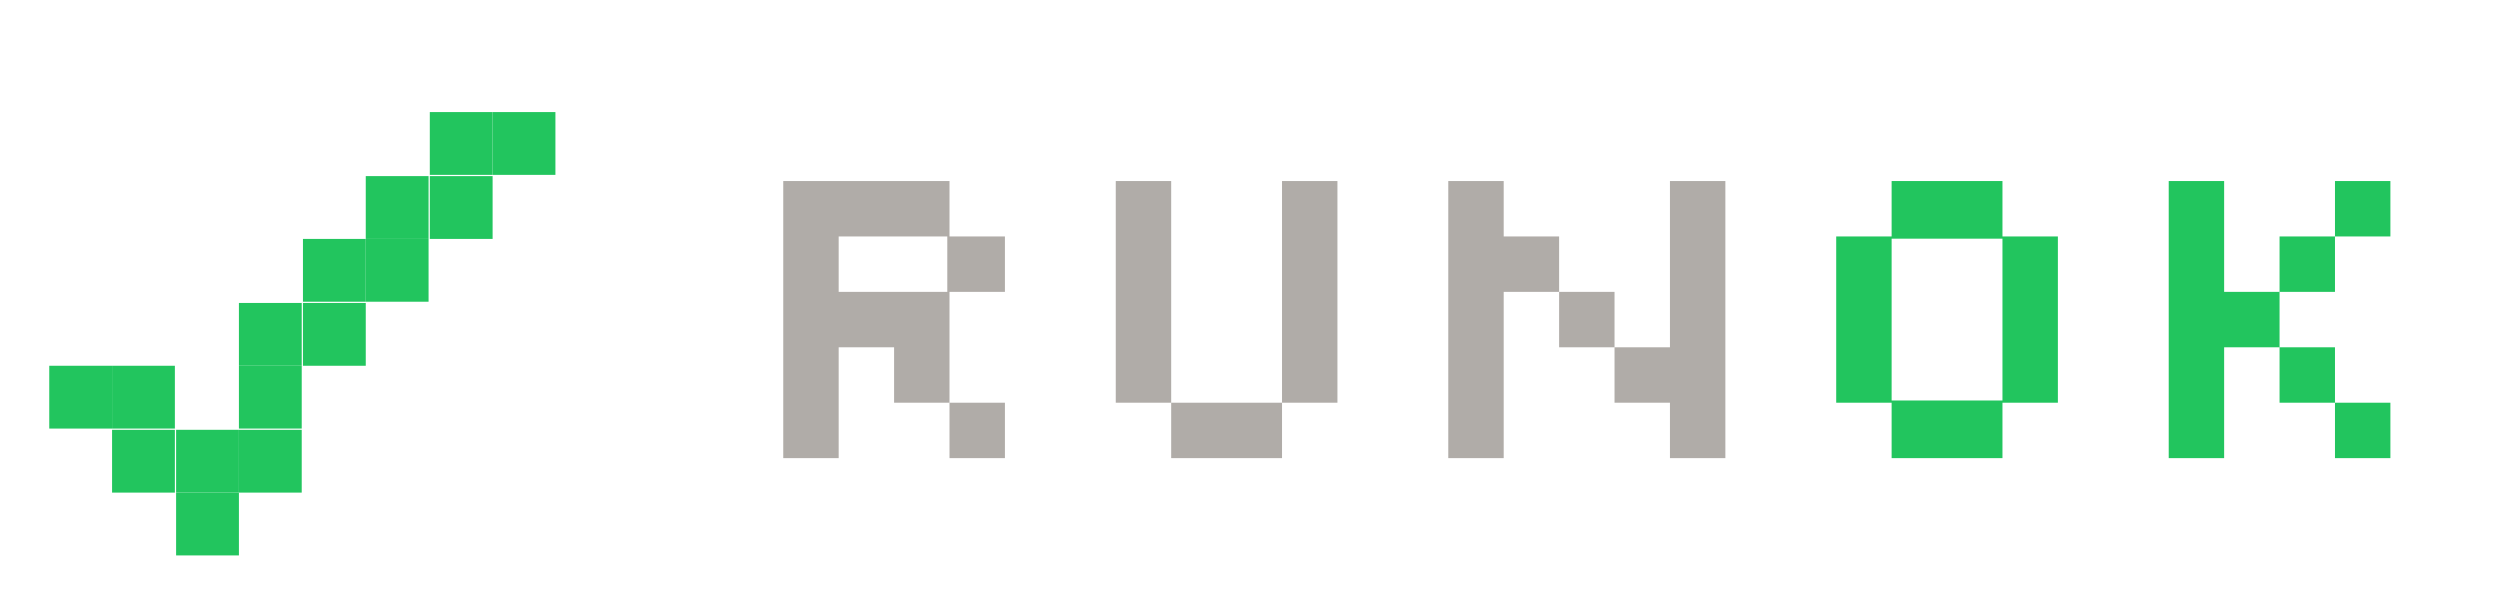
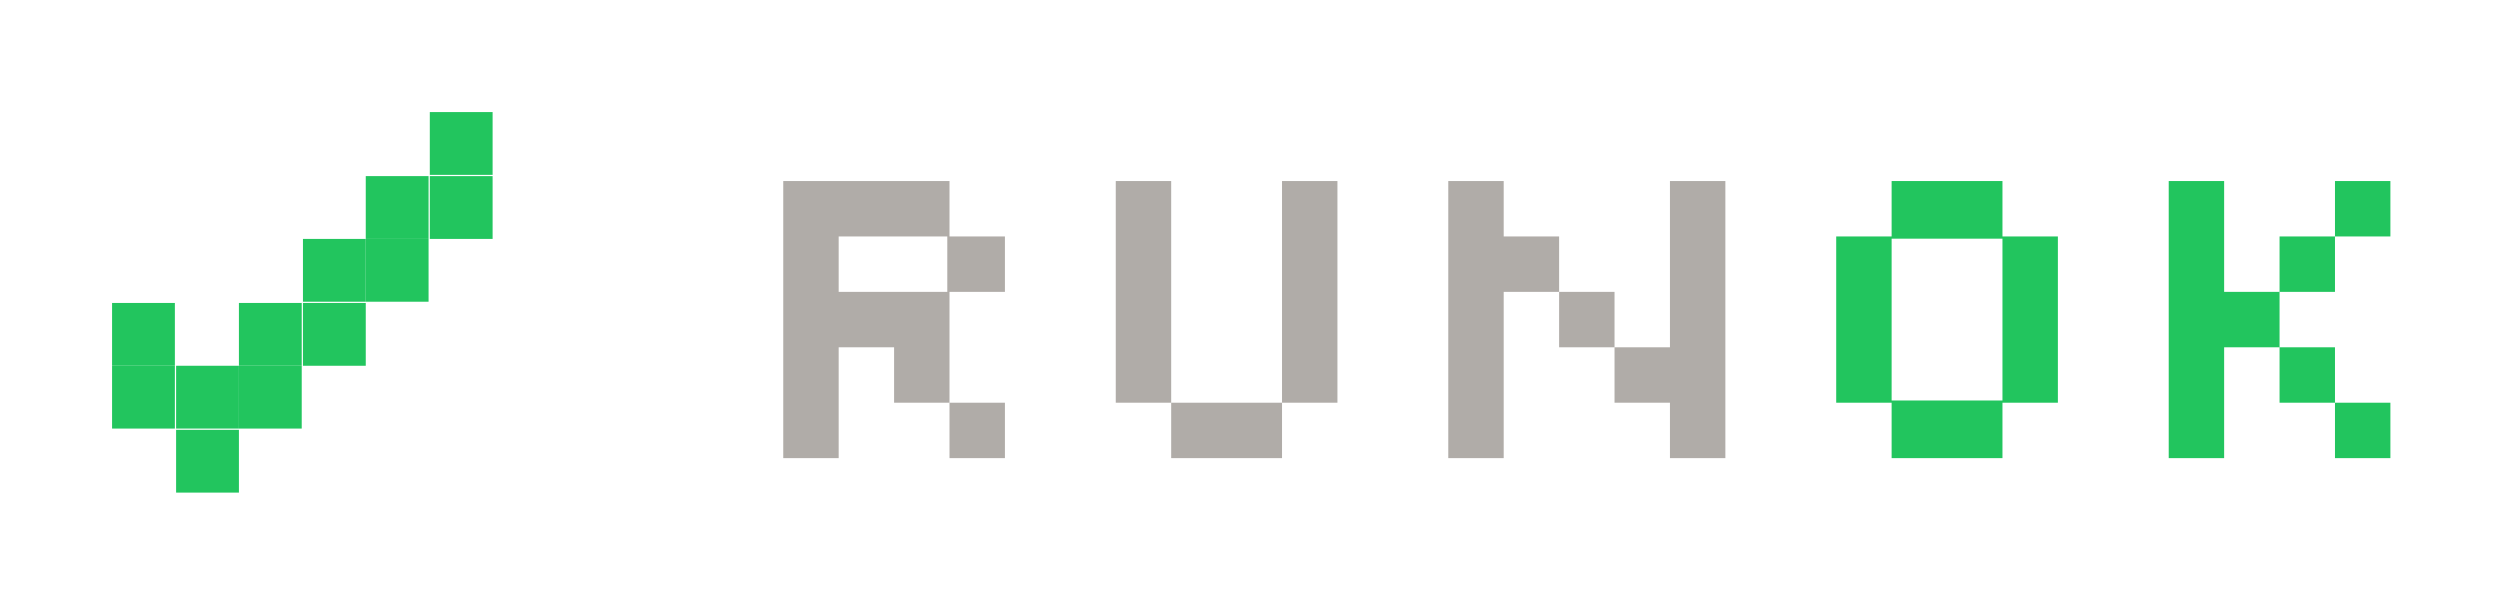
<svg xmlns="http://www.w3.org/2000/svg" viewBox="0 0 203 49" fill="none">
  <rect x="34.9" y="9.1" width="5.1" height="5.1" fill="#22c55e" />
-   <rect x="40.0" y="9.1" width="5.1" height="5.1" fill="#22c55e" />
  <rect x="29.7" y="14.3" width="5.1" height="5.1" fill="#22c55e" />
  <rect x="34.9" y="14.3" width="5.1" height="5.1" fill="#22c55e" />
  <rect x="24.6" y="19.4" width="5.1" height="5.1" fill="#22c55e" />
  <rect x="29.7" y="19.4" width="5.1" height="5.1" fill="#22c55e" />
+   <rect x="9.1" y="24.6" width="5.1" height="5.1" fill="#22c55e" />
  <rect x="19.4" y="24.6" width="5.1" height="5.1" fill="#22c55e" />
  <rect x="24.6" y="24.6" width="5.1" height="5.1" fill="#22c55e" />
-   <rect x="4.0" y="29.7" width="5.1" height="5.1" fill="#22c55e" />
  <rect x="9.1" y="29.7" width="5.1" height="5.1" fill="#22c55e" />
+   <rect x="14.3" y="29.7" width="5.1" height="5.1" fill="#22c55e" />
  <rect x="19.4" y="29.7" width="5.1" height="5.1" fill="#22c55e" />
-   <rect x="9.1" y="34.9" width="5.1" height="5.1" fill="#22c55e" />
  <rect x="14.3" y="34.9" width="5.1" height="5.1" fill="#22c55e" />
-   <rect x="19.4" y="34.9" width="5.1" height="5.1" fill="#22c55e" />
-   <rect x="14.3" y="40.0" width="5.1" height="5.1" fill="#22c55e" />
  <path d="M125 0V625H500V500H625V375H500V125H625V0H500V125H375V250H250V0ZM250 375H495V500H250Z" fill="#b0aca8" transform="translate(59.1,37.2) scale(0.036,-0.036)" />
  <path d="M250 0V125H125V625H250V125H500V0ZM500 125V625H625V125Z" fill="#b0aca8" transform="translate(86.1,37.2) scale(0.036,-0.036)" />
  <path d="M125 0V625H250V500H375V375H500V250H625V625H750V0H625V125H500V250H375V375H250V0Z" fill="#b0aca8" transform="translate(113.1,37.2) scale(0.036,-0.036)" />
  <path d="M250 0V125H125V500H250V625H500V500H625V125H500V0ZM250 130H500V495H250Z" fill="#22c55e" transform="translate(144.6,37.2) scale(0.036,-0.036)" />
  <path d="M125 0V625H250V375H375V250H500V125H625V0H500V125H375V250H250V0ZM500 500V625H625V500ZM375 375V500H500V375Z" fill="#22c55e" transform="translate(171.6,37.2) scale(0.036,-0.036)" />
</svg>
